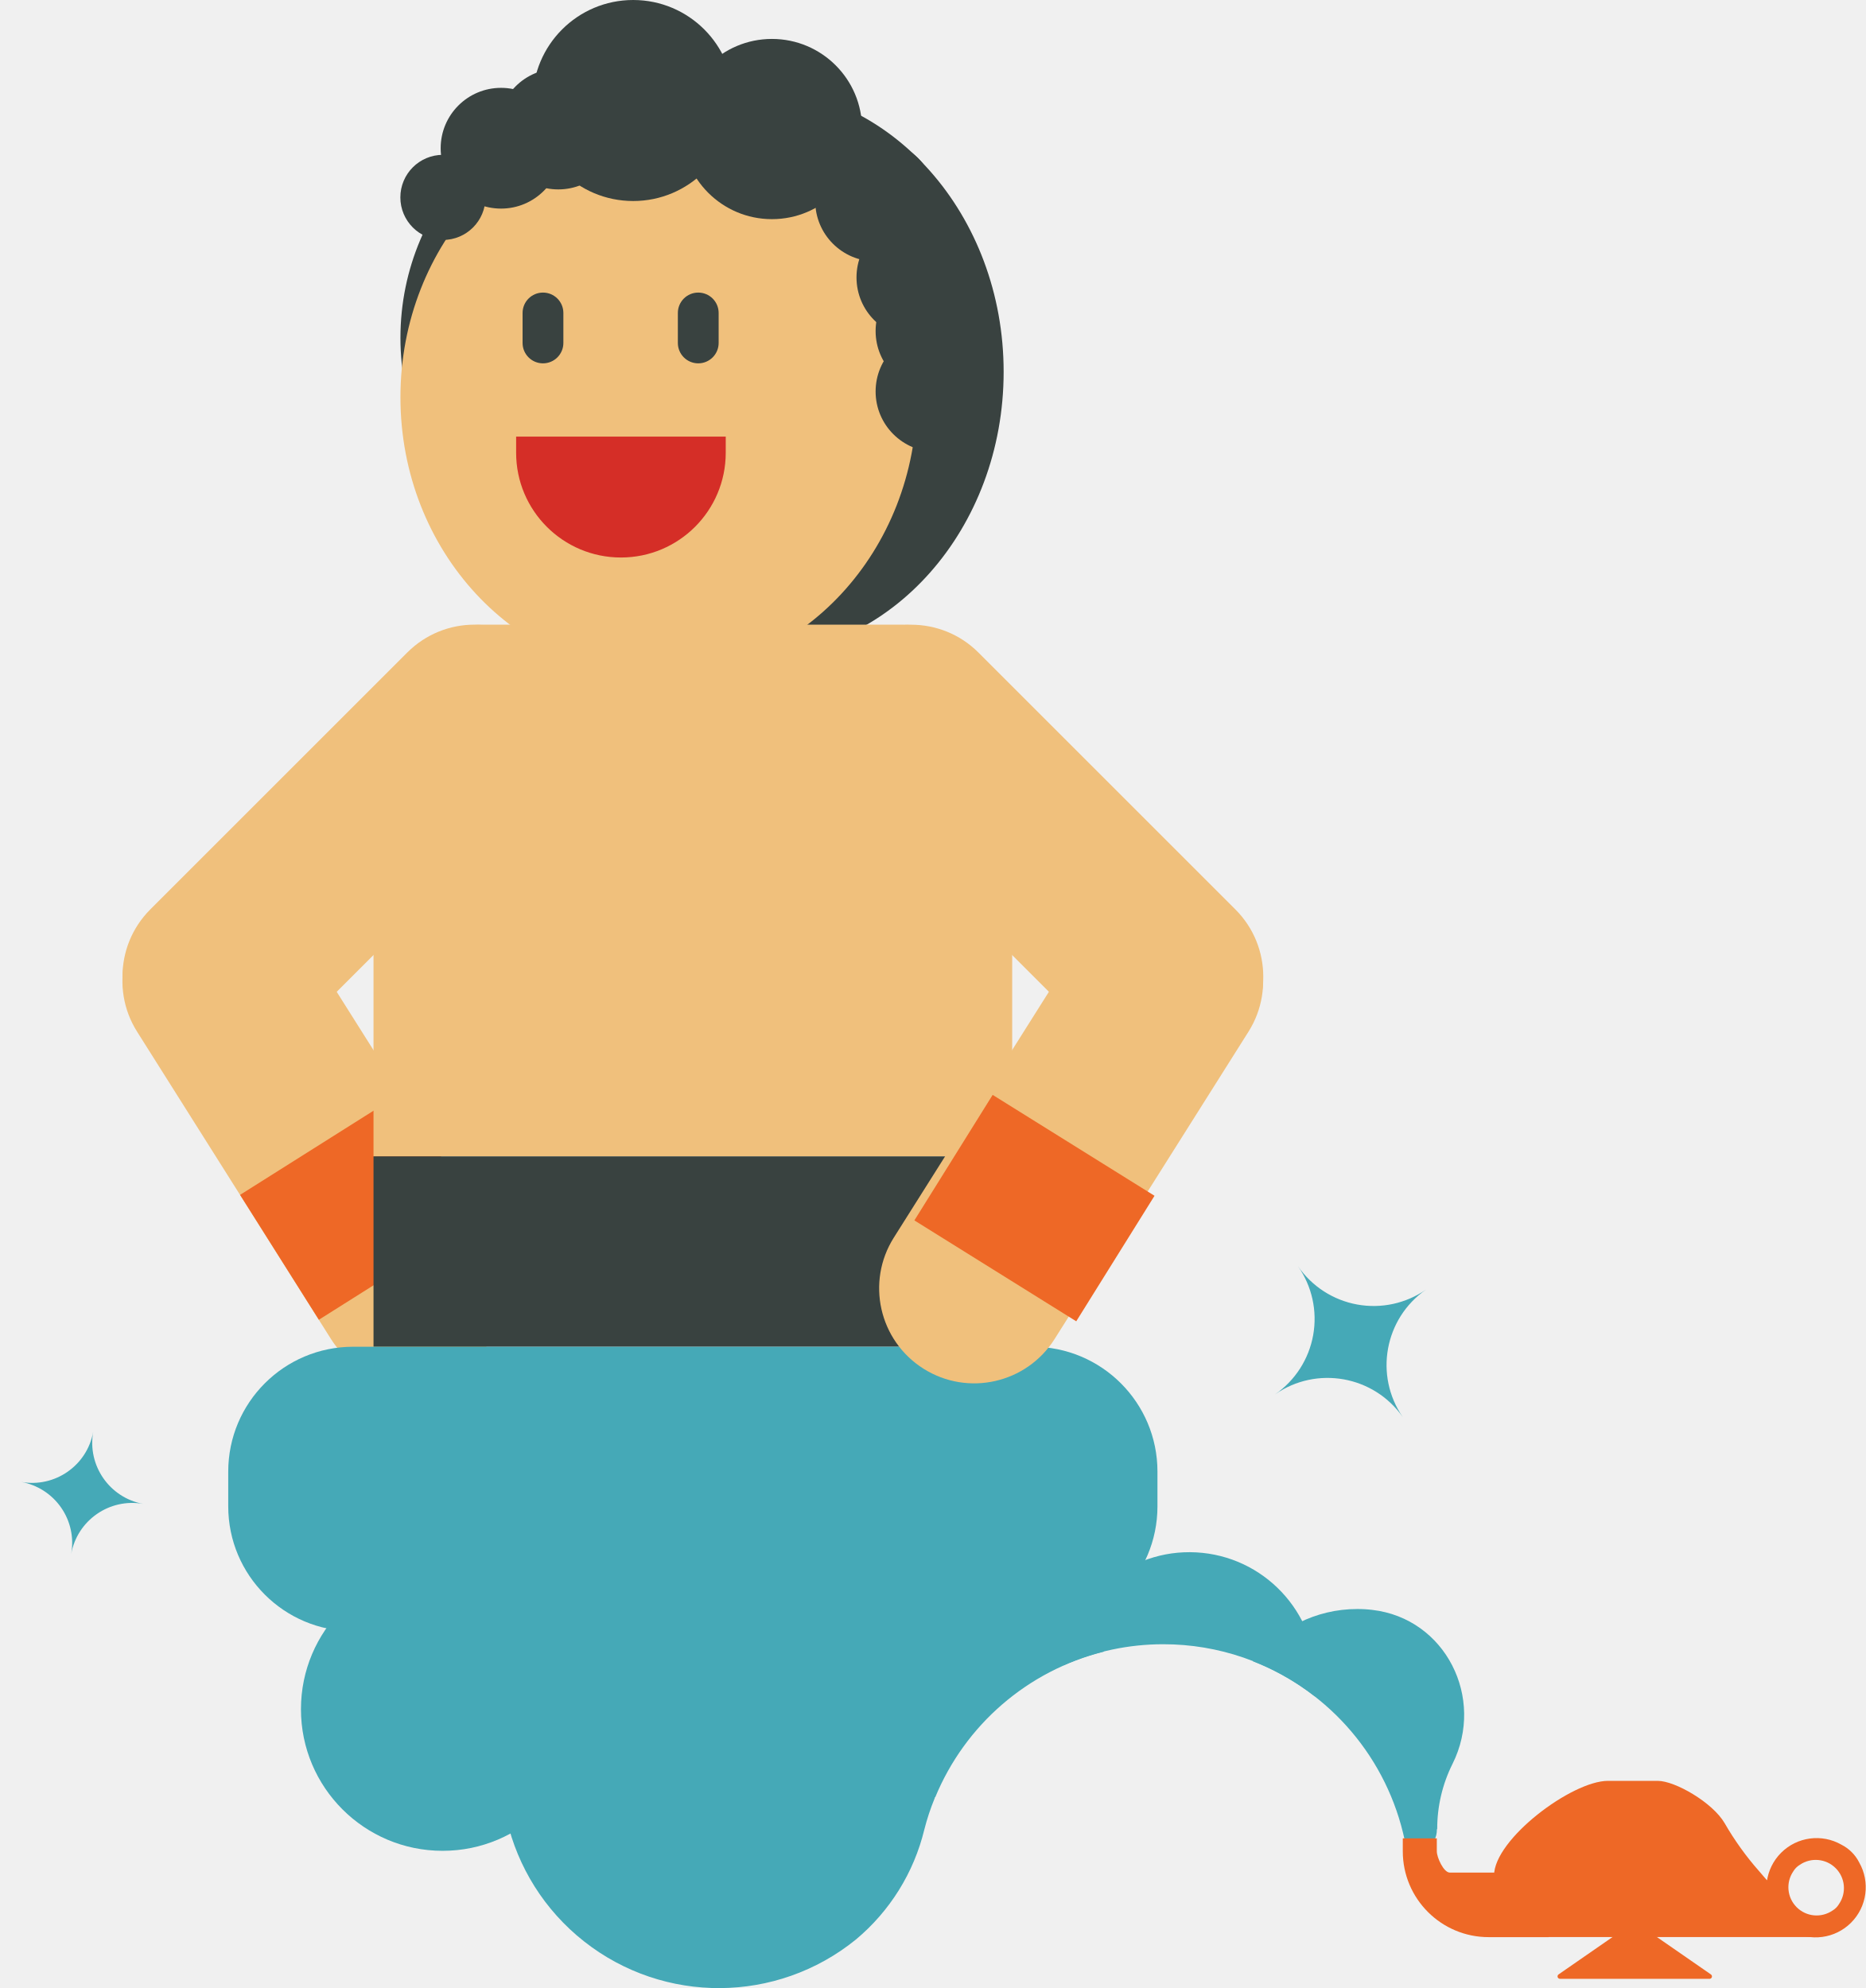
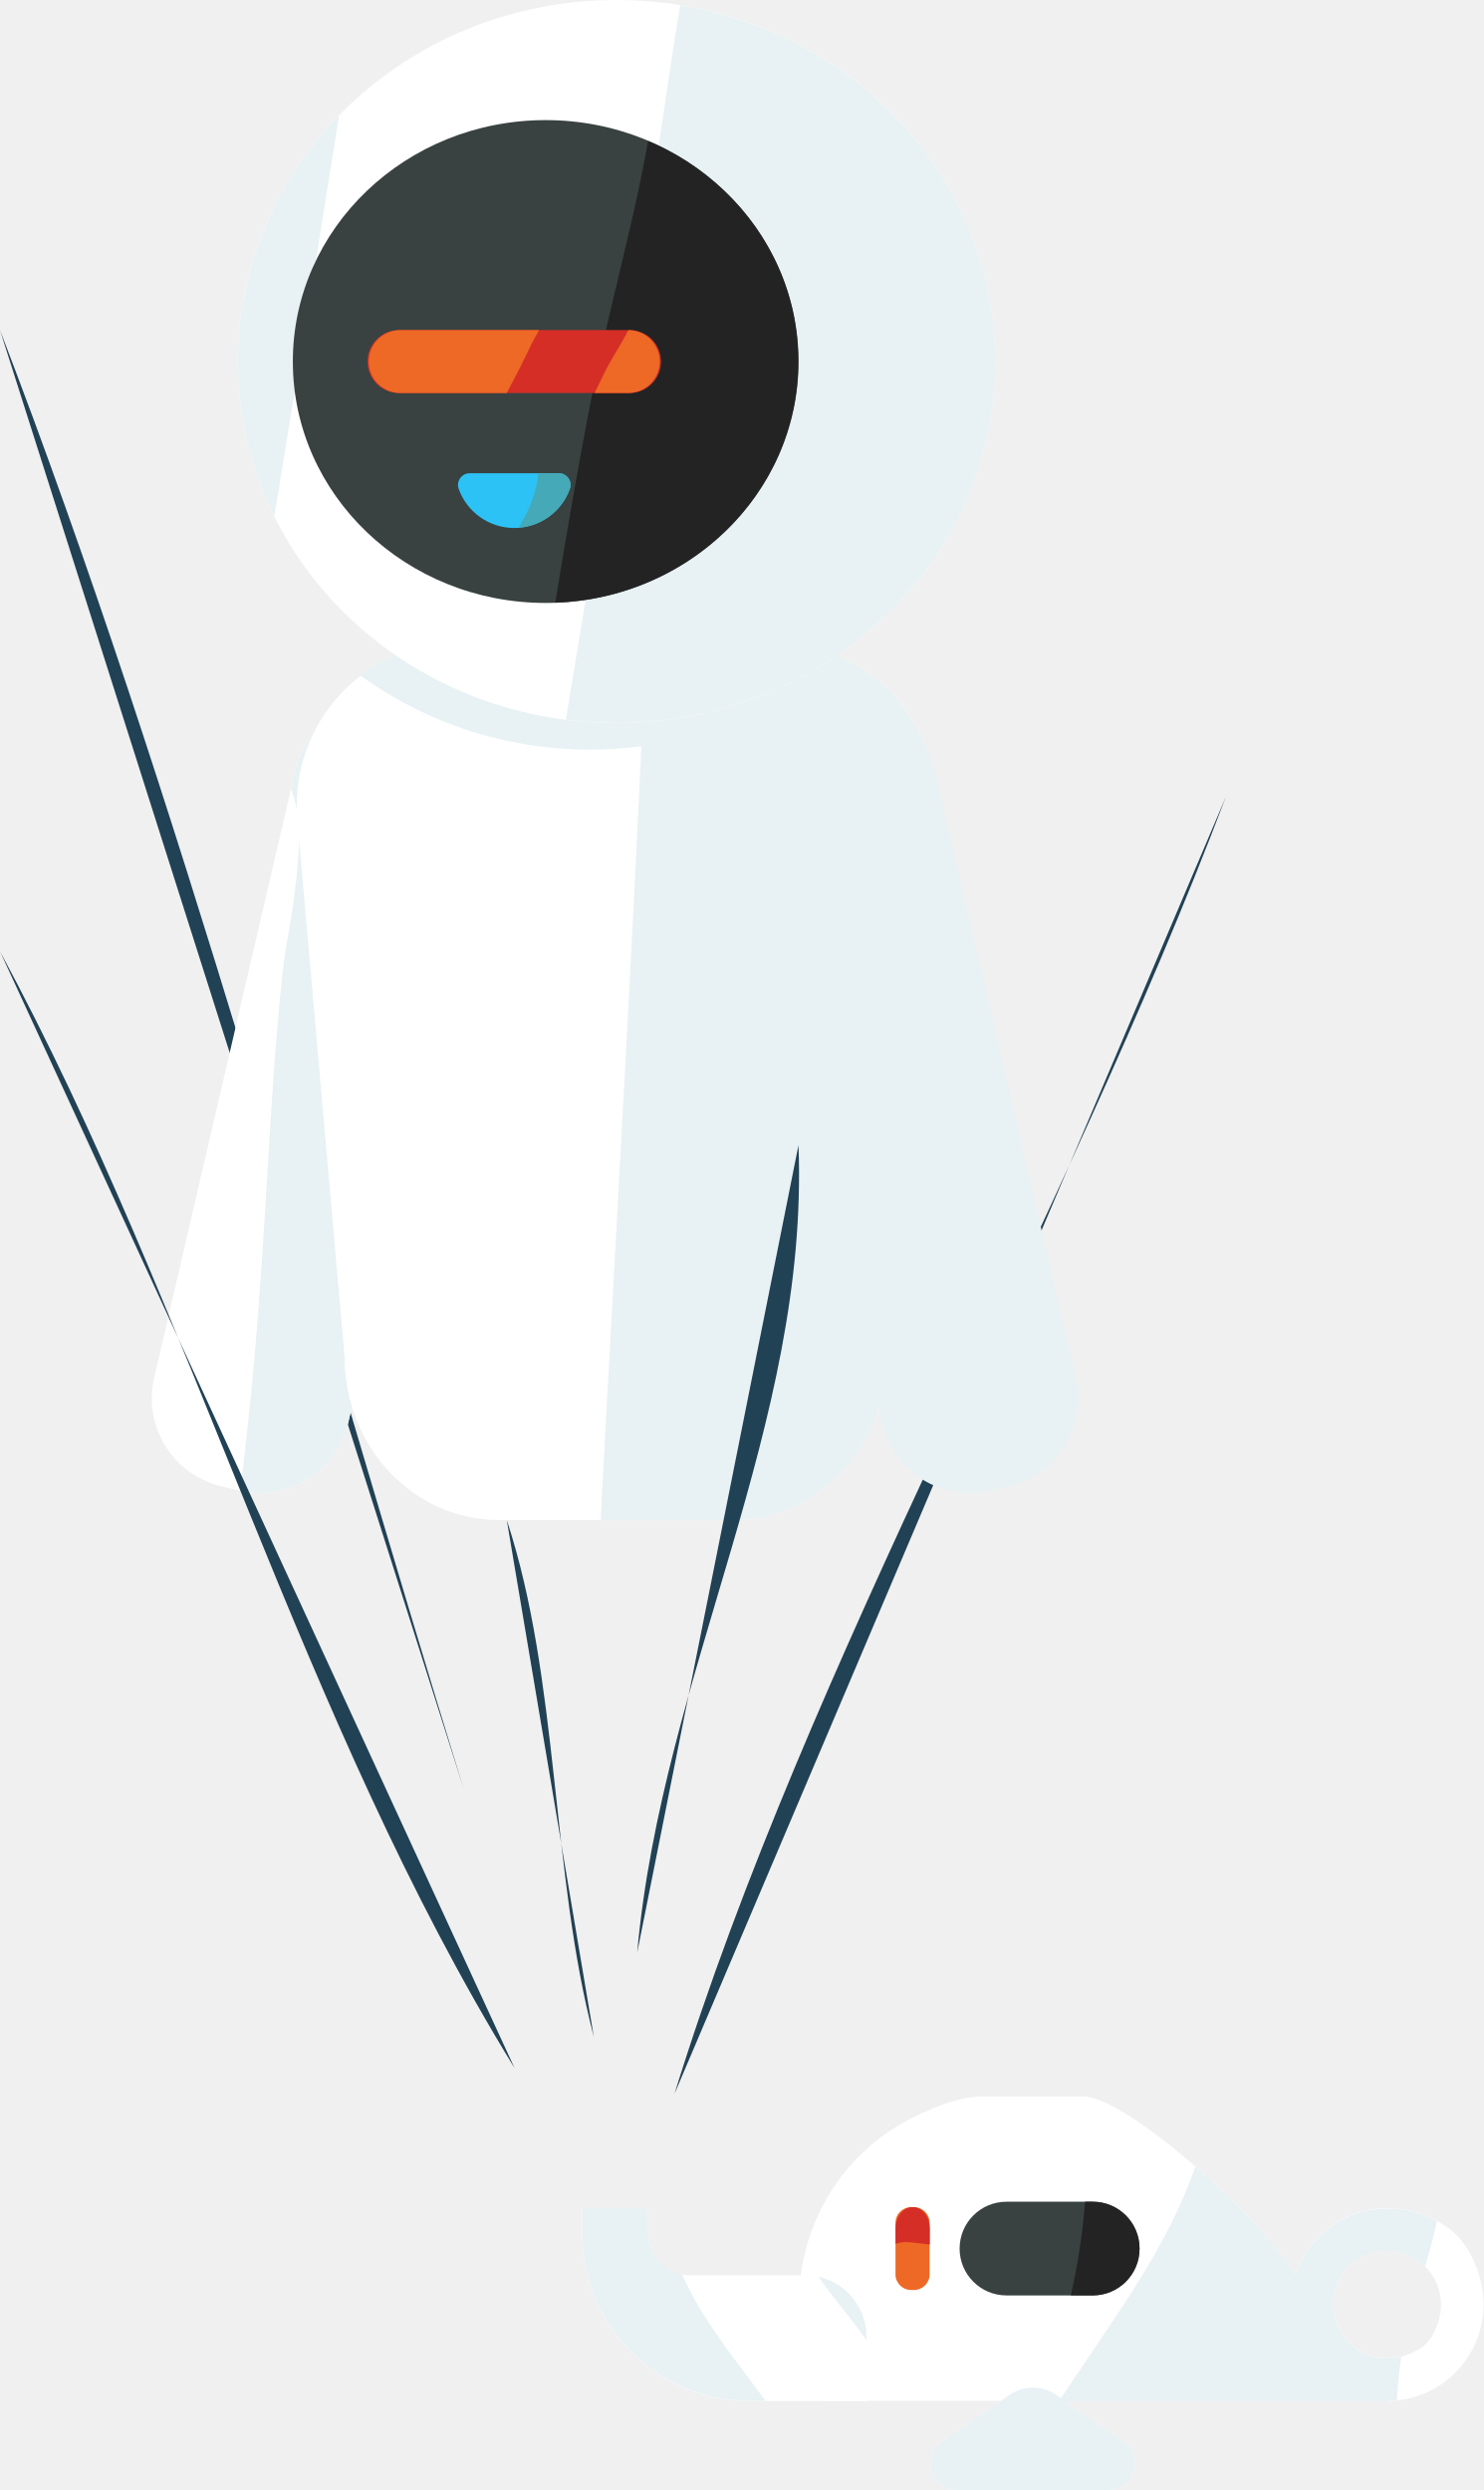
- <svg xmlns="http://www.w3.org/2000/svg" viewBox="0 0 231.4 246.65">
+ <svg xmlns="http://www.w3.org/2000/svg" viewBox="0 0 318.19 534.05">
  <defs>
-     <style>.cls-1{fill:#f0c07c;}.cls-2{fill:#ee6826;}.cls-3{fill:#45a9b7;}.cls-4{fill:#394240;}.cls-5{fill:#d52e27;}</style>
+     <style>.cls-1{fill:#fcfcfd;}.cls-2{fill:#fff;}.cls-3{fill:#e8f1f4;}.cls-4{fill:#214155;}.cls-5{fill:#394240;}.cls-6{fill:#232323;}.cls-7{fill:#d52e27;}.cls-8{fill:#ee6826;}.cls-9{fill:#2cc2f6;}.cls-10{fill:#45a9b7;}</style>
  </defs>
  <g id="Layer_2" data-name="Layer 2">
-     <g id="Layer_1-2" data-name="Layer 1">
-       <rect class="cls-1" x="31.13" y="70.9" width="23.58" height="68.66" rx="11.79" ry="11.79" transform="translate(86.98 0.47) rotate(45)" />
-       <rect class="cls-1" x="27.22" y="106.44" width="23.58" height="68.66" rx="11.79" ry="11.79" transform="translate(-69.09 42.52) rotate(-32.24)" />
-       <rect class="cls-2" x="32.83" y="140.54" width="23.62" height="18.32" transform="translate(162.27 252.5) rotate(147.76)" />
-       <path class="cls-3" d="M178.27,226.92a18,18,0,0,1,1.9-8.08c4.08-8.17-.88-18.05-9.95-19.1a14.71,14.71,0,0,0-1.88-.11,16.15,16.15,0,0,0-12.94,6.48,30.65,30.65,0,0,1,18.84,22.21,1.76,1.76,0,0,0,2.66,1.13l0,0a2.9,2.9,0,0,0,1.33-2.48Z" />
-       <ellipse class="cls-4" cx="93.32" cy="46.13" rx="31.17" ry="35.23" />
-       <circle class="cls-4" cx="80.84" cy="41.92" r="31.17" />
-       <ellipse class="cls-1" cx="81.7" cy="49.29" rx="32.03" ry="34.51" />
-       <circle class="cls-3" cx="54.9" cy="212.06" r="17.57" />
-       <path class="cls-3" d="M115.94,223.1a28.19,28.19,0,0,0,.22-3.46,27,27,0,1,0-10,21A25.64,25.64,0,0,0,114.65,227,28.93,28.93,0,0,1,115.94,223.1Z" />
-       <path class="cls-3" d="M136.92,204.92A15.72,15.72,0,1,0,116,223,30.68,30.68,0,0,1,136.92,204.92Z" />
-       <path class="cls-3" d="M144.29,204a30.45,30.45,0,0,1,18.82,6.48,16.88,16.88,0,0,0,.14-2.15,15.72,15.72,0,0,0-31.35-1.71A30.5,30.5,0,0,1,144.29,204Z" />
-       <rect class="cls-1" x="46.33" y="91.11" width="79.22" height="52.36" />
-       <rect class="cls-4" x="46.33" y="143.47" width="79.22" height="23.62" />
-       <path class="cls-5" d="M69.47,48.63h2a13,13,0,0,1,13,13v0a13,13,0,0,1-13,13h-2a0,0,0,0,1,0,0V48.63A0,0,0,0,1,69.47,48.63Z" transform="translate(138.65 -15.3) rotate(90)" />
-       <rect class="cls-4" x="84.08" y="36.3" width="5.06" height="8.78" rx="2.53" ry="2.53" />
-       <rect class="cls-4" x="64.82" y="36.3" width="5.06" height="8.78" rx="2.53" ry="2.53" />
-       <rect class="cls-1" x="72.34" y="51.5" width="27.21" height="79.22" rx="13.6" ry="13.6" transform="translate(177.05 5.16) rotate(90)" />
-       <rect class="cls-3" x="68.3" y="127.11" width="35.29" height="115.26" rx="15.49" ry="15.49" transform="translate(270.68 98.79) rotate(90)" />
-       <path class="cls-2" d="M212,245.51h-18.5a.3.3,0,0,1-.17-.55l7.94-5.5a2.59,2.59,0,0,1,3,0l7.94,5.5A.3.3,0,0,1,212,245.51Z" />
-       <path class="cls-2" d="M220.87,232.48c0-2.43,2-2.39,4.4-2.39v-1.67l-4.76,4.76a1,1,0,0,1-1.43,0l-.86-1a36.67,36.67,0,0,1-4.31-6c-1.49-2.54-6.12-5.23-8.29-5.23h-6.17c-4.49,0-14.13,7.25-14.13,11.74l4,7.64h35.91V238.6C222.84,238.6,220.87,234.9,220.87,232.48Z" />
-       <path class="cls-2" d="M228.41,228.87a6.22,6.22,0,0,0-8.49,8.48,5.08,5.08,0,0,0,2.2,2.2,6.22,6.22,0,0,0,8.49-8.48A5,5,0,0,0,228.41,228.87Zm-1.12,8.18a3.5,3.5,0,0,1-4.86-4.86,2.36,2.36,0,0,1,.81-.82,3.5,3.5,0,0,1,4.87,4.86A2.3,2.3,0,0,1,227.29,237.05Z" />
-       <path class="cls-2" d="M192.11,232.33H179.83c-.76,0-1.61-1.88-1.61-2.64v-1.61H174v1.61a10.65,10.65,0,0,0,10.66,10.65h7.43Z" />
-       <rect class="cls-1" x="117.18" y="70.9" width="23.58" height="68.66" rx="11.79" ry="11.79" transform="translate(294.57 88.45) rotate(135)" />
-       <rect class="cls-1" x="121.09" y="106.44" width="23.58" height="68.66" rx="11.79" ry="11.79" transform="translate(170.16 330.73) rotate(-147.76)" />
-       <rect class="cls-2" x="115.44" y="140.54" width="23.62" height="18.32" transform="matrix(0.85, 0.53, -0.53, 0.85, 99.49, -44.8)" />
-       <circle class="cls-4" cx="78.54" cy="12.47" r="12.47" />
-       <circle class="cls-4" cx="95.75" cy="16.01" r="11.18" />
-       <circle class="cls-4" cx="108.61" cy="24.94" r="7.49" />
-       <circle class="cls-4" cx="113.73" cy="34.42" r="7.49" />
-       <circle class="cls-4" cx="62.15" cy="18.39" r="7.49" />
-       <circle class="cls-4" cx="69.25" cy="16.01" r="7.49" />
-       <circle class="cls-4" cx="54.94" cy="24.49" r="5.28" />
-       <circle class="cls-4" cx="116.1" cy="41.07" r="7.49" />
-       <circle class="cls-4" cx="116.1" cy="48.57" r="7.49" />
-       <path class="cls-3" d="M177.15,180.31,174,175.82A11.39,11.39,0,0,1,176.88,160l2-1.38-2,1.38A11.39,11.39,0,0,1,161,157.1l-2.25-3.24L161,157.1A11.39,11.39,0,0,1,158.16,173h0A11.39,11.39,0,0,1,174,175.82Z" />
-       <path class="cls-3" d="M21.42,187.24l-3.65-.65a7.71,7.71,0,0,1-6.21-8.94l.29-1.61-.29,1.61a7.7,7.7,0,0,1-8.94,6.21L0,183.39l2.62.47a7.69,7.69,0,0,1,6.21,8.94h0a7.7,7.7,0,0,1,8.94-6.21Z" />
+     <g id="Layer_3" data-name="Layer 3">
+       <path class="cls-1" d="M237.81,534.05H205.27A5.68,5.68,0,0,1,202,523.71l14.52-10.05a8.78,8.78,0,0,1,10,0L241,523.71A5.68,5.68,0,0,1,237.81,534.05Z" />
+       <path class="cls-2" d="M282.72,488.44c0-8.18,6.63-8,14.81-8v-5.61l-16,16c-.22.23-2.28-.4-3.66-2.86-6.31-11.2-37.35-39.79-46.5-38.31H210.57c-4.25,0-9.87,1.93-15.75,5-21.7,11.46-29.72,38.58-18.26,60.27h121v-5.85C289.35,509.09,282.72,496.62,282.72,488.44Z" />
+       <path class="cls-2" d="M308.12,476.29c-19.26-9.81-38.4,9.33-28.59,28.59a17,17,0,0,0,7.41,7.41c19.26,9.81,38.4-9.33,28.59-28.59A17,17,0,0,0,308.12,476.29Zm-3.77,27.56c-11.35,6.75-23.13-5-16.38-16.38a7.9,7.9,0,0,1,2.74-2.74c11.36-6.76,23.14,5,16.39,16.38A8,8,0,0,1,304.35,503.85Z" />
+       <path class="cls-2" d="M172.63,488H147.94a8.94,8.94,0,0,1-8.92-8.91v-5.42H124.89v5.42a35.89,35.89,0,0,0,35.89,35.89h25.06V501.18A13.22,13.22,0,0,0,172.63,488Z" />
+       <path class="cls-3" d="M237.81,534.05H205.27A5.68,5.68,0,0,1,202,523.71l14.52-10.05a8.78,8.78,0,0,1,10,0L241,523.71A5.68,5.68,0,0,1,237.81,534.05Z" />
+       <path class="cls-3" d="M282.72,488.44c0,.36,0,.74.06,1.11l9-9C286.48,480.85,282.72,482.29,282.72,488.44Z" />
+       <path class="cls-3" d="M277.85,488c-3.07-5.45-12-15-21.44-23.25-5.81,16.78-16.39,31-26.24,45.77-1,1.49-2,3-3,4.47h70.33v-5.85c-7.82,0-14.21-11.39-14.75-19.54l-1.27,1.26C281.29,491,279.23,490.41,277.85,488Z" />
+       <path class="cls-3" d="M297.53,474.79l-5.71,5.72c1.76-.11,3.69-.11,5.71-.11Z" />
+       <path class="cls-3" d="M277.85,488c-3.07-5.45-12-15-21.44-23.25-5.81,16.78-16.39,31-26.24,45.77-1,1.49-2,3-3,4.47h70.33v-5.85c-7.82,0-14.21-11.39-14.75-19.54l-1.27,1.26C281.29,491,279.23,490.41,277.85,488Z" />
+       <path class="cls-3" d="M282.72,488.44c0,.36,0,.74.06,1.11l9-9C286.48,480.85,282.72,482.29,282.72,488.44Z" />
+       <path class="cls-3" d="M297.53,474.79l-5.71,5.72c1.76-.11,3.69-.11,5.71-.11Z" />
+       <path class="cls-3" d="M299.59,514.83c.2-2.68.43-5.36.76-8,.06-.45.13-.9.2-1.35-10,2.52-18.58-7.89-12.58-18a7.9,7.9,0,0,1,2.74-2.74c5.65-3.36,11.4-2.13,14.92,1.34,1-3.23,1.89-6.46,2.56-9.74l-.07,0c-19.26-9.81-38.4,9.33-28.59,28.59a17,17,0,0,0,7.41,7.41A22.7,22.7,0,0,0,299.59,514.83Z" />
+       <path class="cls-3" d="M183.31,498.47c.85,1.11,1.69,2.25,2.53,3.38v-.67a13.2,13.2,0,0,0-10.34-12.89C178.22,492.08,181.17,495.68,183.31,498.47Z" />
+       <path class="cls-3" d="M160.21,509.57c-4.85-6.43-10.46-13.82-13.89-21.77a8.94,8.94,0,0,1-7.3-8.75v-5.42H124.89v5.42a35.89,35.89,0,0,0,35.89,35.89h3.42Q162.22,512.24,160.21,509.57Z" />
+       <path class="cls-4" d="M99.46,383.69C67.57,280.45,38.78,171.66,0,70.8" />
+       <path class="cls-4" d="M144.65,449.12c29-93.72,83.67-186.56,118.33-278.35" />
+       <path class="cls-4" d="M127.37,436.86C118.16,401.92,120,360.31,108.69,326" />
+       <rect class="cls-2" x="47.63" y="149.05" width="42.72" height="172.44" rx="19.38" ry="19.38" transform="translate(82.95 480.04) rotate(-166.92)" />
+       <path class="cls-3" d="M90.43,151.73l-3.85-.89a19.37,19.37,0,0,0-23.27,14.49l-.89,3.84a30.25,30.25,0,0,1,1.8,11.12,163.78,163.78,0,0,1-2.66,21.6c-.17,1-.64,4.39-.65,4.23-.12,1.06-.25,2.13-.37,3.19-1.15,10.75-1.91,21.55-2.58,32.34-1.28,20.88-2.42,41.73-4.65,62.53-.56,5.18-1.13,10.36-1.74,15.55a19.38,19.38,0,0,0,23.1-14.53L104.92,175A19.37,19.37,0,0,0,90.43,151.73Z" />
+       <path class="cls-2" d="M107,326h50c18.26,0,33.06-15.63,33.06-34.92L200.6,176.56a36.48,36.48,0,0,0-.88-12.5c-3.85-14.78-16.67-25.63-31.88-25.63H96.61c-15.72,0-28.88,11.59-32.23,27.12a36.68,36.68,0,0,0-.56,10.82l10.09,114.7C73.91,310.36,88.71,326,107,326Z" />
+       <path class="cls-3" d="M199.72,164.06c-3.85-14.78-16.67-25.63-31.88-25.63h-29.5a29.19,29.19,0,0,1,0,3c-1.54,44-9.63,183.34-9.48,184.6H157c18.26,0,33.06-15.63,33.06-34.92L200.6,176.56A36.48,36.48,0,0,0,199.72,164.06Z" />
+       <path class="cls-3" d="M77.15,144.79A84.09,84.09,0,0,0,180.66,141a32.94,32.94,0,0,0-12.82-2.59H96.61A32.87,32.87,0,0,0,77.15,144.79Z" />
+       <ellipse class="cls-2" cx="132.22" cy="77.54" rx="81.21" ry="77.54" />
+       <path class="cls-3" d="M65.33,71c2.48-15.39,4.9-30.8,7.39-46.19A75.41,75.41,0,0,0,51,77.54a74.25,74.25,0,0,0,7.83,33.24Q62.1,90.89,65.33,71Z" />
+       <path class="cls-3" d="M145.93,1.12c-2.16,12.21-3.67,24.52-5.72,36.75C137.34,55,134.74,72.2,132,89.36q-5.25,32.52-10.63,65a86.53,86.53,0,0,0,10.87.71c44.85,0,81.21-34.72,81.21-77.55C213.43,39.18,184.25,7.35,145.93,1.12Z" />
+       <ellipse class="cls-5" cx="117.04" cy="77.54" rx="54.23" ry="51.78" />
+       <path class="cls-6" d="M139,30.22c-3.14,17.85-8.26,35.49-11.77,53.18-3,15.23-5.65,30.54-8.13,45.87,29-1.05,52.12-23.8,52.12-51.73C171.26,56.43,158,38.28,139,30.22Z" />
+       <rect class="cls-7" x="78.83" y="70.8" width="62.94" height="13.49" rx="6.74" ry="6.74" />
+       <path class="cls-8" d="M113.93,73.94c.49-1,1.08-2.09,1.71-3.14H85.57a6.75,6.75,0,0,0,0,13.49h23.12C110.51,80.88,112.28,77.44,113.93,73.94Z" />
+       <path class="cls-8" d="M135,70.8h-.22c-1.68,3.29-3.81,6.35-5.41,9.7-.6,1.27-1.21,2.53-1.82,3.79H135a6.75,6.75,0,0,0,0-13.49Z" />
+       <rect class="cls-3" x="173.47" y="149.05" width="42.72" height="172.44" rx="19.38" ry="19.38" transform="translate(-48.19 50.2) rotate(-13.08)" />
+       <path class="cls-9" d="M100.72,101.5a2.51,2.51,0,0,0-2.33,3.39,12.66,12.66,0,0,0,23.81,0,2.51,2.51,0,0,0-2.33-3.39Z" />
+       <path class="cls-10" d="M119.87,101.5h-4.44a17.19,17.19,0,0,1-.17,1.76,28.24,28.24,0,0,1-3.68,9.31l-.11.17c0,.1-.07.21-.12.34l0,.08a12.64,12.64,0,0,0,10.88-8.27A2.51,2.51,0,0,0,119.87,101.5Z" />
+       <path class="cls-4" d="M110.36,443.55C64.33,368.63,41.78,281.42,0,204.05" />
+       <path class="cls-4" d="M136.67,418.77C142,359,173.6,305.6,171.26,245.63" />
+       <rect class="cls-8" x="186.84" y="478.61" width="17.76" height="7.31" rx="3.33" ry="3.33" transform="translate(-286.54 677.99) rotate(-90)" />
+       <path class="cls-7" d="M192.07,478v3.23a7.76,7.76,0,0,1,3-.33c1.45.13,2.91.32,4.36.5V478c0-2.56-1.64-4.63-3.66-4.63S192.07,475.45,192.07,478Z" />
+       <rect class="cls-5" x="205.82" y="472.22" width="38.6" height="20.1" rx="10.05" ry="10.05" />
+       <path class="cls-6" d="M234.37,472.22h-1.63a139.38,139.38,0,0,1-3.07,20.09h4.7a10,10,0,1,0,0-20.09Z" />
    </g>
  </g>
</svg>
